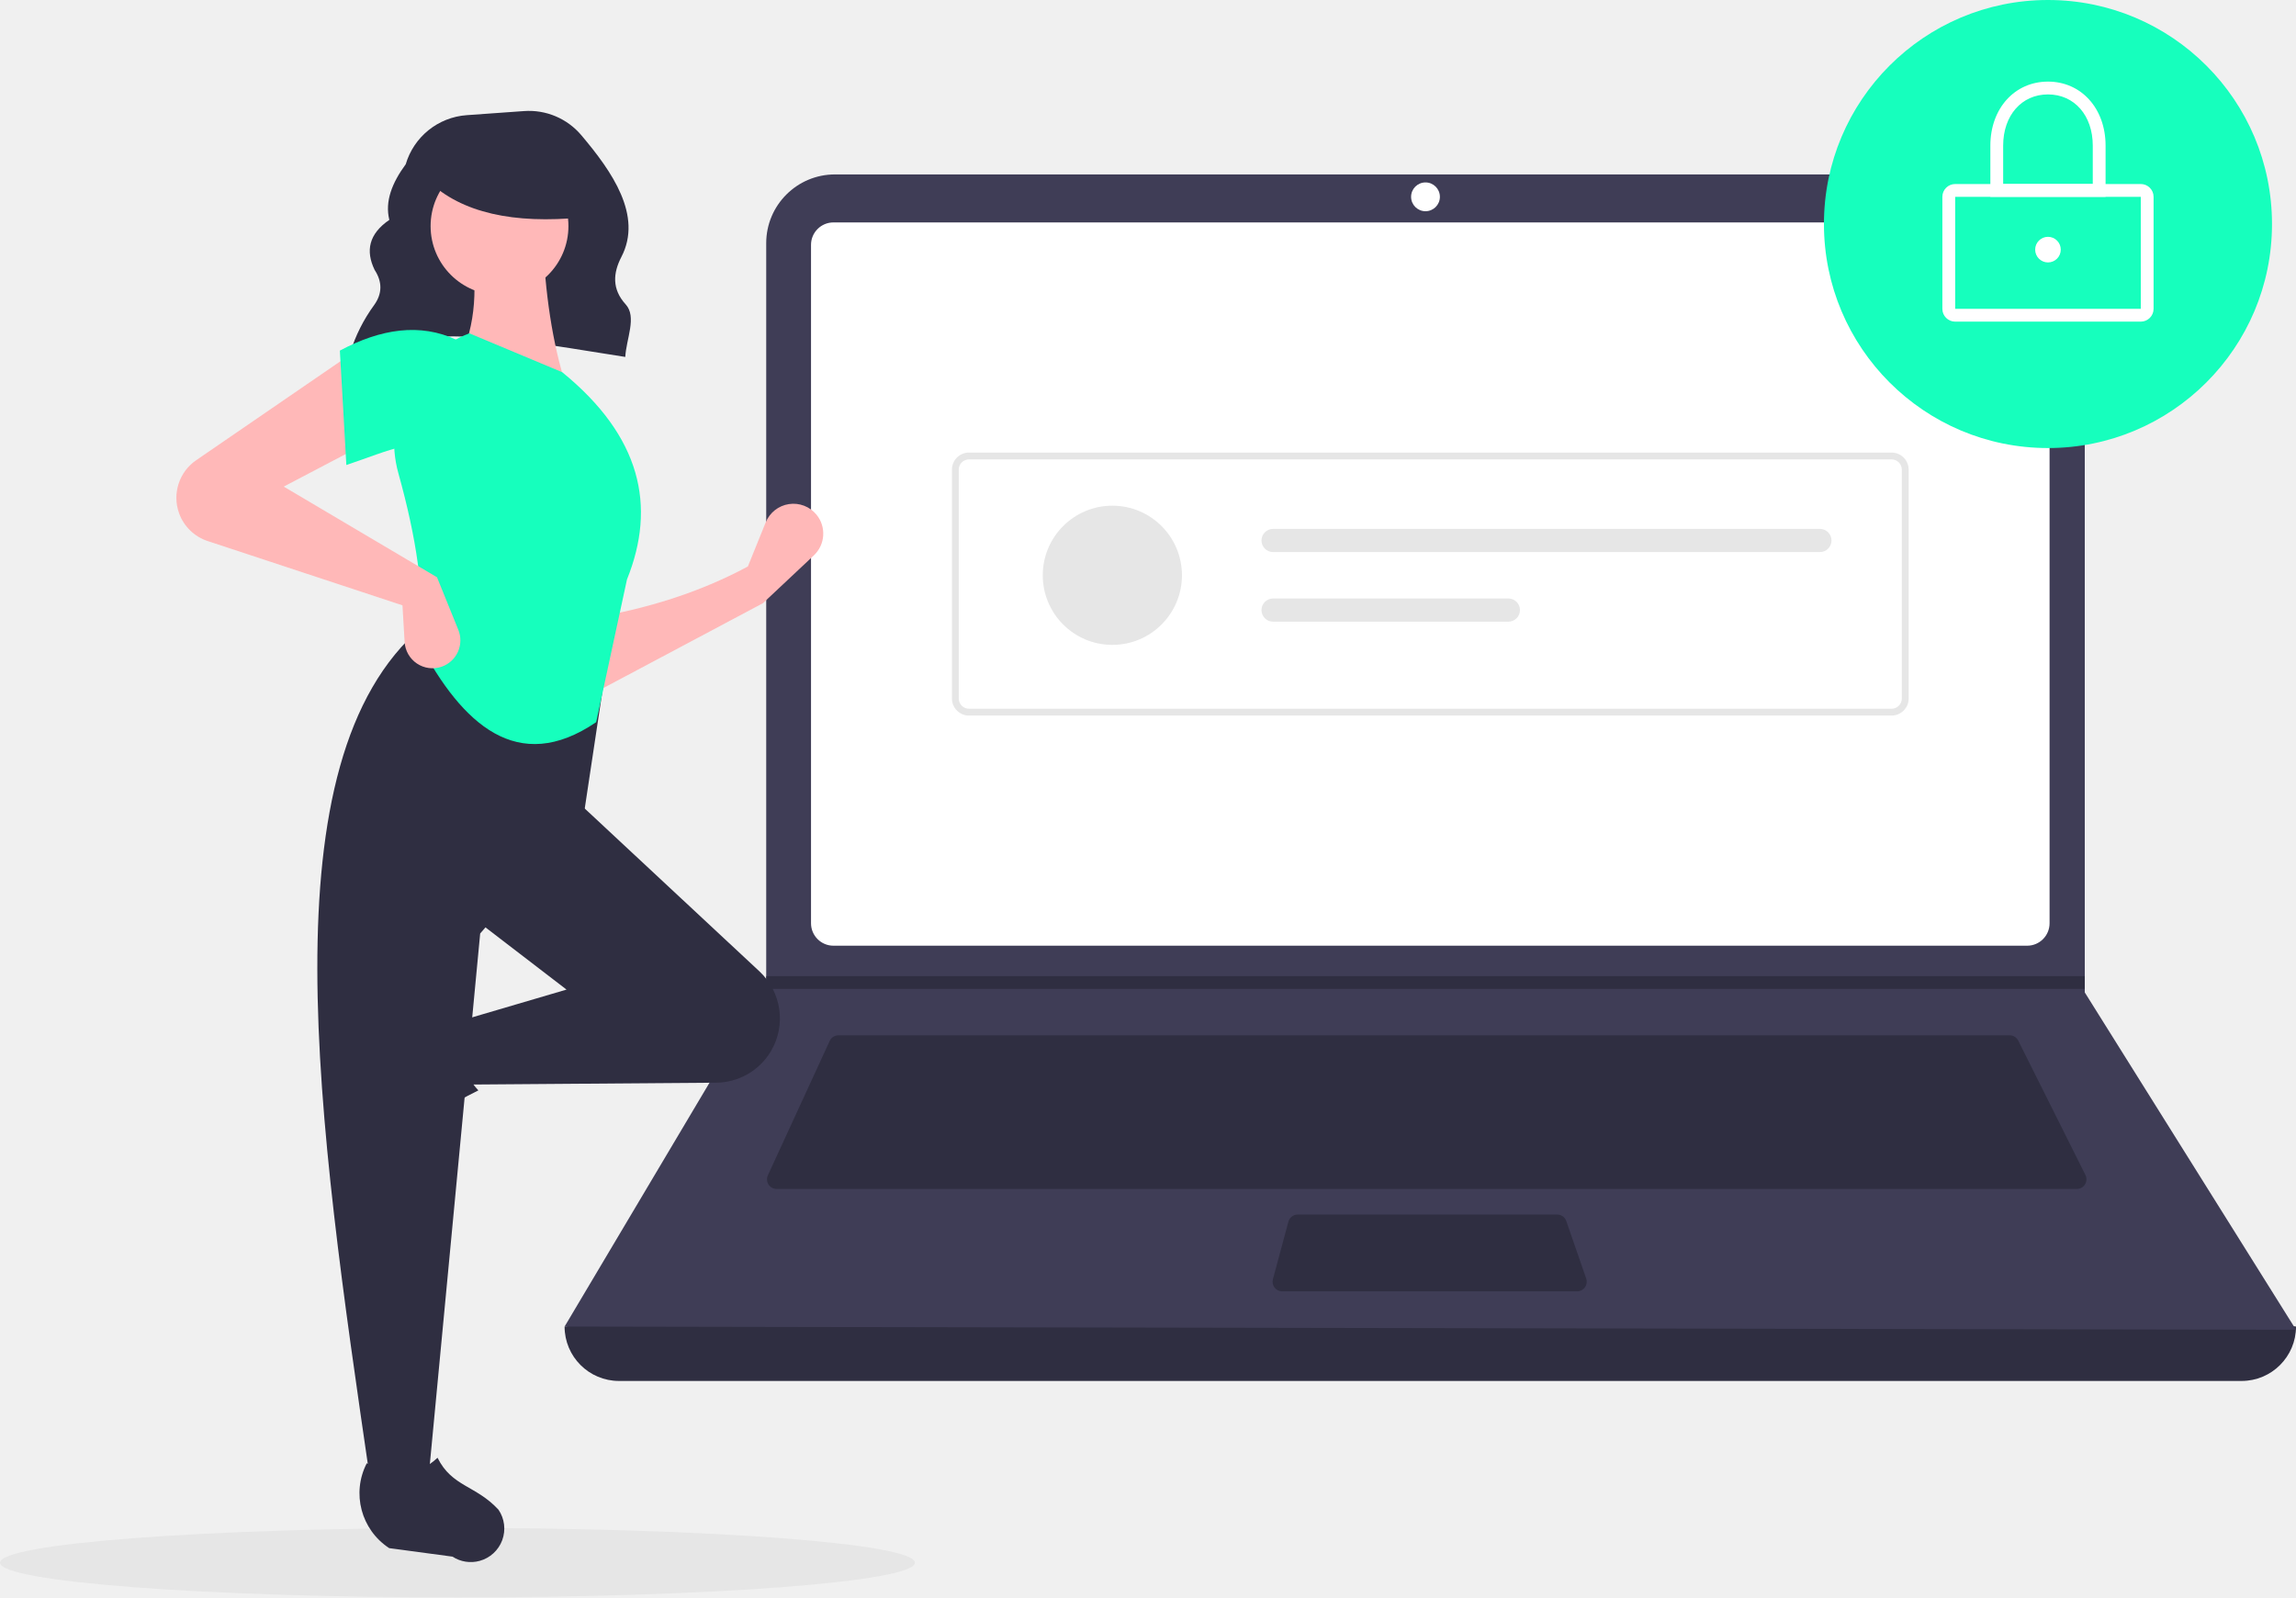
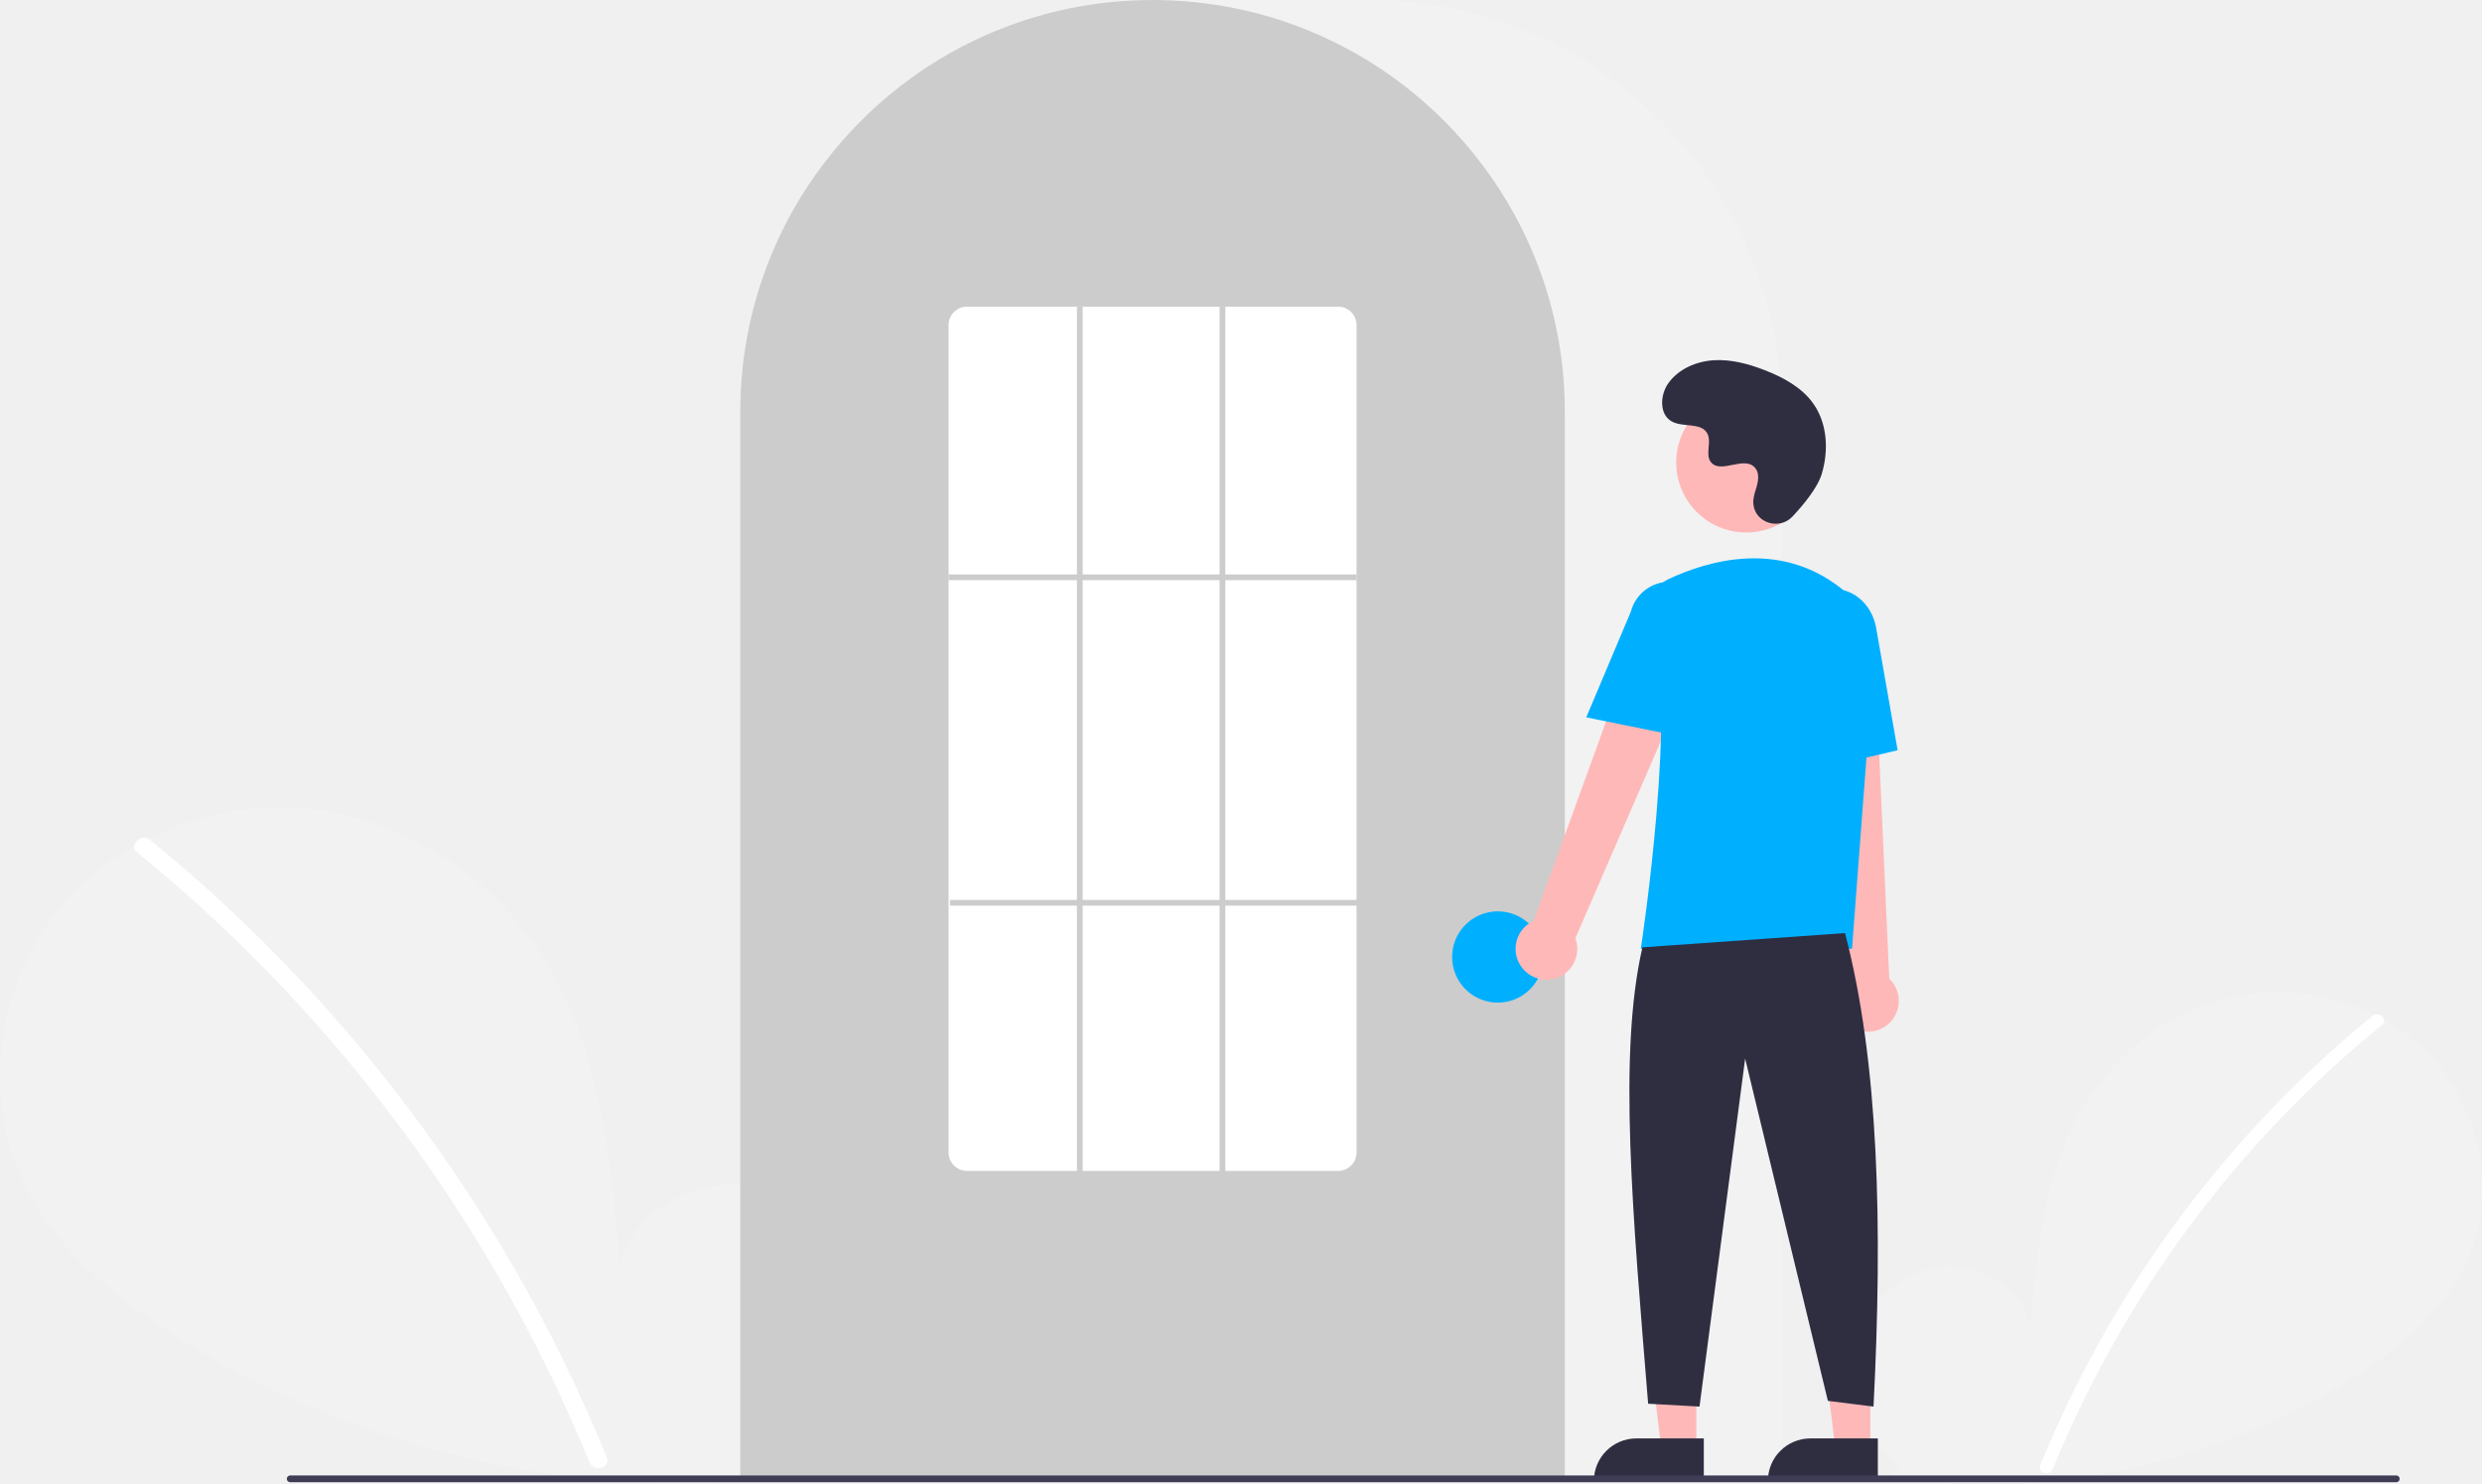
- <svg xmlns="http://www.w3.org/2000/svg" id="a5c16198-98a1-478b-8909-43624583dcf2" data-name="Layer 1" width="793" height="551.732" viewBox="0 0 793 551.732">
-   <ellipse cx="158" cy="539.732" rx="158" ry="12" fill="#e6e6e6" />
-   <path d="M324.272,296.554c27.497-11.695,61.744-4.285,95.191.858.311-6.228,4.084-13.808.132-18.153-4.801-5.279-4.359-10.825-1.47-16.404,7.388-14.265-3.197-29.444-13.884-42.065a23.669,23.669,0,0,0-19.755-8.292l-19.797,1.414A23.709,23.709,0,0,0,343.635,230.859v0c-4.727,6.429-7.257,12.841-5.664,19.219-7.081,4.839-8.27,10.68-5.089,17.264,2.698,4.146,2.669,8.182-.123,12.106a55.891,55.891,0,0,0-8.31,16.506Z" transform="translate(-203.5 -174.1342)" fill="#2f2e41" />
-   <path d="M977.709,651.097H417.291A18.791,18.791,0,0,1,398.5,632.306h0q304.727-35.415,598,0h0A18.791,18.791,0,0,1,977.709,651.097Z" transform="translate(-203.5 -174.1342)" fill="#2f2e41" />
-   <path d="M996.5,633.412l-598-1.105,69.306-116.616.332-.553V258.131a23.752,23.752,0,0,1,23.754-23.754H899.792a23.752,23.752,0,0,1,23.754,23.754V516.906Z" transform="translate(-203.5 -174.1342)" fill="#3f3d56" />
-   <path d="M491.35,250.957a7.746,7.746,0,0,0-7.738,7.738V493.031a7.747,7.747,0,0,0,7.738,7.738H903.65a7.747,7.747,0,0,0,7.738-7.738V258.694a7.747,7.747,0,0,0-7.738-7.738Z" transform="translate(-203.5 -174.1342)" fill="#fff" />
-   <path d="M493.078,531.718a3.325,3.325,0,0,0-3.013,1.93l-21.355,46.425a3.316,3.316,0,0,0,3.012,4.702H920.814a3.316,3.316,0,0,0,2.965-4.799L900.567,533.551a3.299,3.299,0,0,0-2.965-1.833Z" transform="translate(-203.5 -174.1342)" fill="#2f2e41" />
-   <circle cx="492.342" cy="67.98" r="4.974" fill="#fff" />
-   <path d="M651.7,593.619a3.321,3.321,0,0,0-3.202,2.454l-5.357,19.896a3.316,3.316,0,0,0,3.202,4.179h101.874a3.315,3.315,0,0,0,3.133-4.401l-6.887-19.896a3.318,3.318,0,0,0-3.134-2.231Z" transform="translate(-203.5 -174.1342)" fill="#2f2e41" />
-   <polygon points="720.046 337.135 720.046 341.556 264.306 341.556 264.649 341.004 264.649 337.135 720.046 337.135" fill="#2f2e41" />
-   <circle cx="707.335" cy="77.375" r="77.375" fill="#16ffbd" />
-   <path d="M942.89,285.223H878.779a4.426,4.426,0,0,1-4.421-4.421V242.114a4.426,4.426,0,0,1,4.421-4.421H942.89a4.426,4.426,0,0,1,4.421,4.421v38.688A4.426,4.426,0,0,1,942.89,285.223Zm-64.111-43.109v38.688h64.114L942.89,242.114Z" transform="translate(-203.5 -174.1342)" fill="#fff" />
-   <path d="M930.731,242.114h-39.793V224.428c0-12.81,8.368-22.107,19.896-22.107s19.896,9.297,19.896,22.107Zm-35.372-4.421h30.95V224.428c0-10.413-6.363-17.686-15.475-17.686s-15.475,7.273-15.475,17.686Z" transform="translate(-203.5 -174.1342)" fill="#fff" />
-   <circle cx="707.335" cy="86.218" r="4.421" fill="#fff" />
-   <path d="M856.82,421.284H538.18a5.908,5.908,0,0,1-5.901-5.901V336.342a5.908,5.908,0,0,1,5.901-5.901H856.82a5.908,5.908,0,0,1,5.901,5.901V415.383A5.908,5.908,0,0,1,856.82,421.284Zm-318.64-88.482a3.544,3.544,0,0,0-3.54,3.54V415.383a3.544,3.544,0,0,0,3.54,3.54H856.82a3.544,3.544,0,0,0,3.54-3.54V336.342a3.544,3.544,0,0,0-3.54-3.54Z" transform="translate(-203.5 -174.1342)" fill="#e6e6e6" />
-   <circle cx="384.19" cy="198.695" r="24.036" fill="#e6e6e6" />
-   <path d="M643.203,356.805a4.006,4.006,0,1,0,0,8.012H832.061a4.006,4.006,0,0,0,0-8.012Z" transform="translate(-203.5 -174.1342)" fill="#e6e6e6" />
-   <path d="M643.203,380.842a4.006,4.006,0,1,0,0,8.012H724.469a4.006,4.006,0,1,0,0-8.012Z" transform="translate(-203.5 -174.1342)" fill="#e6e6e6" />
-   <path d="M467.022,382.462,408.119,413.778l-.746-26.096c19.226-3.209,37.517-8.797,54.429-17.895l6.16-15.22a10.318,10.318,0,0,1,17.536-2.678l0,0a10.318,10.318,0,0,1-.908,14.069Z" transform="translate(-203.5 -174.1342)" fill="#ffb8b8" />
-   <path d="M323.098,563.267v0a11.574,11.574,0,0,1,1.469-9.363l12.939-19.858a22.612,22.612,0,0,1,29.335-7.739h0c-5.438,9.256-4.68,17.377,1.878,24.434a117.631,117.631,0,0,0-27.936,19.045A11.574,11.574,0,0,1,323.098,563.267Z" transform="translate(-203.5 -174.1342)" fill="#2f2e41" />
-   <path d="M469.705,537.303l0,0a22.203,22.203,0,0,1-18.871,10.779l-85.96.651-3.728-21.623,38.026-11.184-32.061-24.605L402.154,450.313l63.65,59.324A22.203,22.203,0,0,1,469.705,537.303Z" transform="translate(-203.5 -174.1342)" fill="#2f2e41" />
-   <path d="M351.453,685.179H331.321c-18.075-123.898-36.474-248.142,17.895-294.515l64.122,10.439L405.136,455.532l-35.789,41.008Z" transform="translate(-203.5 -174.1342)" fill="#2f2e41" />
-   <path d="M369.149,713.246h0a11.574,11.574,0,0,1-9.363-1.469l-21.859-2.938a22.612,22.612,0,0,1-7.741-29.335v0c9.257,5.437,17.377,4.679,24.434-1.879,4.986,10.067,13.201,9.453,21.047,17.935A11.574,11.574,0,0,1,369.149,713.246Z" transform="translate(-203.5 -174.1342)" fill="#2f2e41" />
-   <path d="M399.172,307.902l-37.28-8.947c6.192-12.674,6.702-26.776,3.728-41.754l25.351-.746C391.764,275.08,394.167,292.481,399.172,307.902Z" transform="translate(-203.5 -174.1342)" fill="#ffb8b8" />
-   <path d="M409.418,423.552c-27.139,18.493-46.314.633-60.947-26.923,2.033-16.862-1.259-37.041-7.357-58.966a40.138,40.138,0,0,1,24.506-48.401h0l32.061,13.421c27.224,22.19,32.582,46.227,22.368,71.578Z" transform="translate(-203.5 -174.1342)" fill="#16ffbd" />
-   <path d="M331.321,326.542,301.497,342.2l52.938,31.316,7.366,18.17a9.637,9.637,0,0,1-5.789,12.731h0a9.637,9.637,0,0,1-12.762-8.544l-.745-12.663-67.284-22.204a15.733,15.733,0,0,1-9.873-9.611v0a15.733,15.733,0,0,1,5.903-18.303l54.105-37.118Z" transform="translate(-203.5 -174.1342)" fill="#ffb8b8" />
-   <path d="M361.146,329.524c-12.439-5.451-23.749.47-38.026,5.219l-2.237-39.517c14.176-7.556,27.692-9.593,40.263-3.728Z" transform="translate(-203.5 -174.1342)" fill="#16ffbd" />
-   <circle cx="172.525" cy="78.093" r="23.802" fill="#ffb8b8" />
-   <path d="M404.5,249.224c-23.566,2.308-41.523-1.546-53-12.52v-8.838h51Z" transform="translate(-203.5 -174.1342)" fill="#2f2e41" />
+ <svg xmlns="http://www.w3.org/2000/svg" id="b368e7d6-7c4a-408c-9a35-0514749a7e1a" data-name="Layer 1" width="870" height="520.139" viewBox="0 0 870 520.139">
+   <path d="M831.092,704.187c-11.138-9.412-17.904-24.28-16.13-38.754s12.764-27.78,27.018-30.854,30.504,5.435,34.834,19.359c2.383-26.846,5.129-54.818,19.402-77.68,12.924-20.701,35.309-35.514,59.569-38.164s49.803,7.359,64.933,26.507,18.835,46.985,8.238,68.969c-7.806,16.195-22.188,28.247-37.257,38.052a240.452,240.452,0,0,1-164.454,35.977Z" transform="translate(-165 -189.9307)" fill="#f2f2f2" />
+   <path d="M996.728,546.01a393.414,393.414,0,0,0-54.826,54.442,394.561,394.561,0,0,0-61.752,103.194c-1.112,2.725,3.313,3.911,4.412,1.216A392.342,392.342,0,0,1,999.963,549.245c2.284-1.86-.97-5.08-3.236-3.236Z" transform="translate(-165 -189.9307)" fill="#fff" />
+   <path d="M445.067,701.63c15.299-12.927,24.591-33.348,22.154-53.228s-17.531-38.156-37.11-42.377-41.897,7.464-47.844,26.59c-3.273-36.873-7.044-75.292-26.648-106.693-17.751-28.433-48.497-48.778-81.818-52.418s-68.404,10.107-89.185,36.407-25.869,64.535-11.315,94.729c10.722,22.243,30.475,38.797,51.172,52.264,66.03,42.965,147.939,60.884,225.877,49.415" transform="translate(-165 -189.9307)" fill="#f2f2f2" />
+   <path d="M217.567,484.373a540.355,540.355,0,0,1,75.304,74.777A548.076,548.076,0,0,1,352.257,647.04a545.835,545.835,0,0,1,25.43,53.846c1.527,3.743-4.55,5.372-6.06,1.671a536.36,536.36,0,0,0-49.009-92.727A539.734,539.734,0,0,0,256.889,528.632a538.441,538.441,0,0,0-43.766-39.815c-3.138-2.555,1.332-6.978,4.444-4.444Z" transform="translate(-165 -189.9307)" fill="#fff" />
+   <path d="M789.5,708.931h-365v-374.5c0-79.678,64.822-144.5,144.5-144.5h76c79.677,0,144.5,64.822,144.5,144.5Z" transform="translate(-165 -189.9307)" fill="#f2f2f2" />
+   <path d="M713.5,708.931h-289v-374.5a143.382,143.382,0,0,1,27.596-84.944c.664-.905,1.326-1.798,2.009-2.681a144.466,144.466,0,0,1,30.754-29.851c.66-.48,1.322-.952,1.994-1.423a144.16,144.16,0,0,1,31.472-16.459c.661-.25,1.334-.501,2.007-.742a144.02,144.02,0,0,1,31.108-7.336c.658-.09,1.333-.16,2.008-.23a146.288,146.288,0,0,1,31.105,0c.673.07,1.349.141,2.014.231a143.995,143.995,0,0,1,31.1,7.335c.673.241,1.346.492,2.009.743a143.799,143.799,0,0,1,31.106,16.216c.672.461,1.344.933,2.006,1.405a145.987,145.987,0,0,1,18.384,15.564,144.305,144.305,0,0,1,12.724,14.551c.681.88,1.343,1.773,2.005,2.677A143.382,143.382,0,0,1,713.5,334.431Z" transform="translate(-165 -189.9307)" fill="#ccc" />
+   <circle cx="525" cy="335.5" r="16" fill="#00b0ff" />
+   <polygon points="594.599 507.783 582.339 507.783 576.506 460.495 594.601 460.496 594.599 507.783" fill="#ffb8b8" />
+   <path d="M573.582,504.28h23.644a0,0,0,0,1,0,0v14.887a0,0,0,0,1,0,0H558.695a0,0,0,0,1,0,0v0a14.887,14.887,0,0,1,14.887-14.887Z" fill="#2f2e41" />
+   <polygon points="655.599 507.783 643.339 507.783 637.506 460.495 655.601 460.496 655.599 507.783" fill="#ffb8b8" />
+   <path d="M634.582,504.28h23.644a0,0,0,0,1,0,0v14.887a0,0,0,0,1,0,0H619.695a0,0,0,0,1,0,0v0a14.887,14.887,0,0,1,14.887-14.887Z" fill="#2f2e41" />
+   <path d="M698.098,528.6a10.743,10.743,0,0,1,4.511-15.843l41.676-114.867L764.791,409.082,717.206,518.853a10.801,10.801,0,0,1-19.109,9.748Z" transform="translate(-165 -189.9307)" fill="#ffb8b8" />
+   <path d="M814.336,550.184a10.743,10.743,0,0,1-2.893-16.217L798.533,412.458l23.338,1.066L827.236,533.045a10.801,10.801,0,0,1-12.9,17.139Z" transform="translate(-165 -189.9307)" fill="#ffb8b8" />
+   <circle cx="612.106" cy="162.123" r="24.561" fill="#ffb8b8" />
+   <path d="M814.18,522.549H740.133l.089-.576c.133-.861,13.197-86.439,3.562-114.436a11.813,11.813,0,0,1,6.069-14.584h0c13.772-6.485,40.208-14.471,62.52,4.909a28.234,28.234,0,0,1,9.459,23.396Z" transform="translate(-165 -189.9307)" fill="#00b0ff" />
+   <path d="M754.354,448.181,721.018,441.418l15.626-37.03a13.997,13.997,0,0,1,27.106,6.998Z" transform="translate(-165 -189.9307)" fill="#00b0ff" />
+   <path d="M797.05,460.739l-2.004-45.941c-1.52-8.636,3.424-16.8,11.027-18.135,7.605-1.33,15.032,4.66,16.558,13.36l7.533,42.928Z" transform="translate(-165 -189.9307)" fill="#00b0ff" />
+   <path d="M811.716,517.049c11.915,45.377,13.214,103.069,10,166l-16-2-29-120-16,122-18-1c-5.377-66.03-10.613-122.715-2-160Z" transform="translate(-165 -189.9307)" fill="#2f2e41" />
+   <path d="M793.289,371.035c-4.582,4.881-13.091,2.261-13.688-4.407a8.055,8.055,0,0,1,.01-1.556c.308-2.954,2.015-5.635,1.606-8.754a4.59,4.59,0,0,0-.84-2.149c-3.651-4.889-12.222,2.187-15.668-2.239-2.113-2.714.371-6.987-1.251-10.021-2.14-4.004-8.479-2.029-12.454-4.221-4.423-2.439-4.158-9.225-1.247-13.353,3.551-5.034,9.776-7.72,15.923-8.107s12.253,1.275,17.992,3.511c6.521,2.541,12.988,6.054,17.001,11.788,4.88,6.973,5.35,16.348,2.909,24.502C802.098,360.99,797.031,367.049,793.289,371.035Z" transform="translate(-165 -189.9307)" fill="#2f2e41" />
+   <path d="M1004.982,709.574h-738.294a1.191,1.191,0,0,1,0-2.381h738.294a1.191,1.191,0,0,1,0,2.381Z" transform="translate(-165 -189.9307)" fill="#3f3d56" />
+   <path d="M634,600.431H504a6.465,6.465,0,0,1-6.5-6.415V303.846a6.465,6.465,0,0,1,6.5-6.415H634a6.465,6.465,0,0,1,6.5,6.415V594.015A6.465,6.465,0,0,1,634,600.431Z" transform="translate(-165 -189.9307)" fill="#fff" />
+   <rect x="332.5" y="201.39" width="143" height="2" fill="#ccc" />
+   <rect x="333" y="315.5" width="143" height="2" fill="#ccc" />
+   <rect x="377.5" y="107.5" width="2" height="304" fill="#ccc" />
+   <rect x="427.5" y="107.5" width="2" height="304" fill="#ccc" />
</svg>
